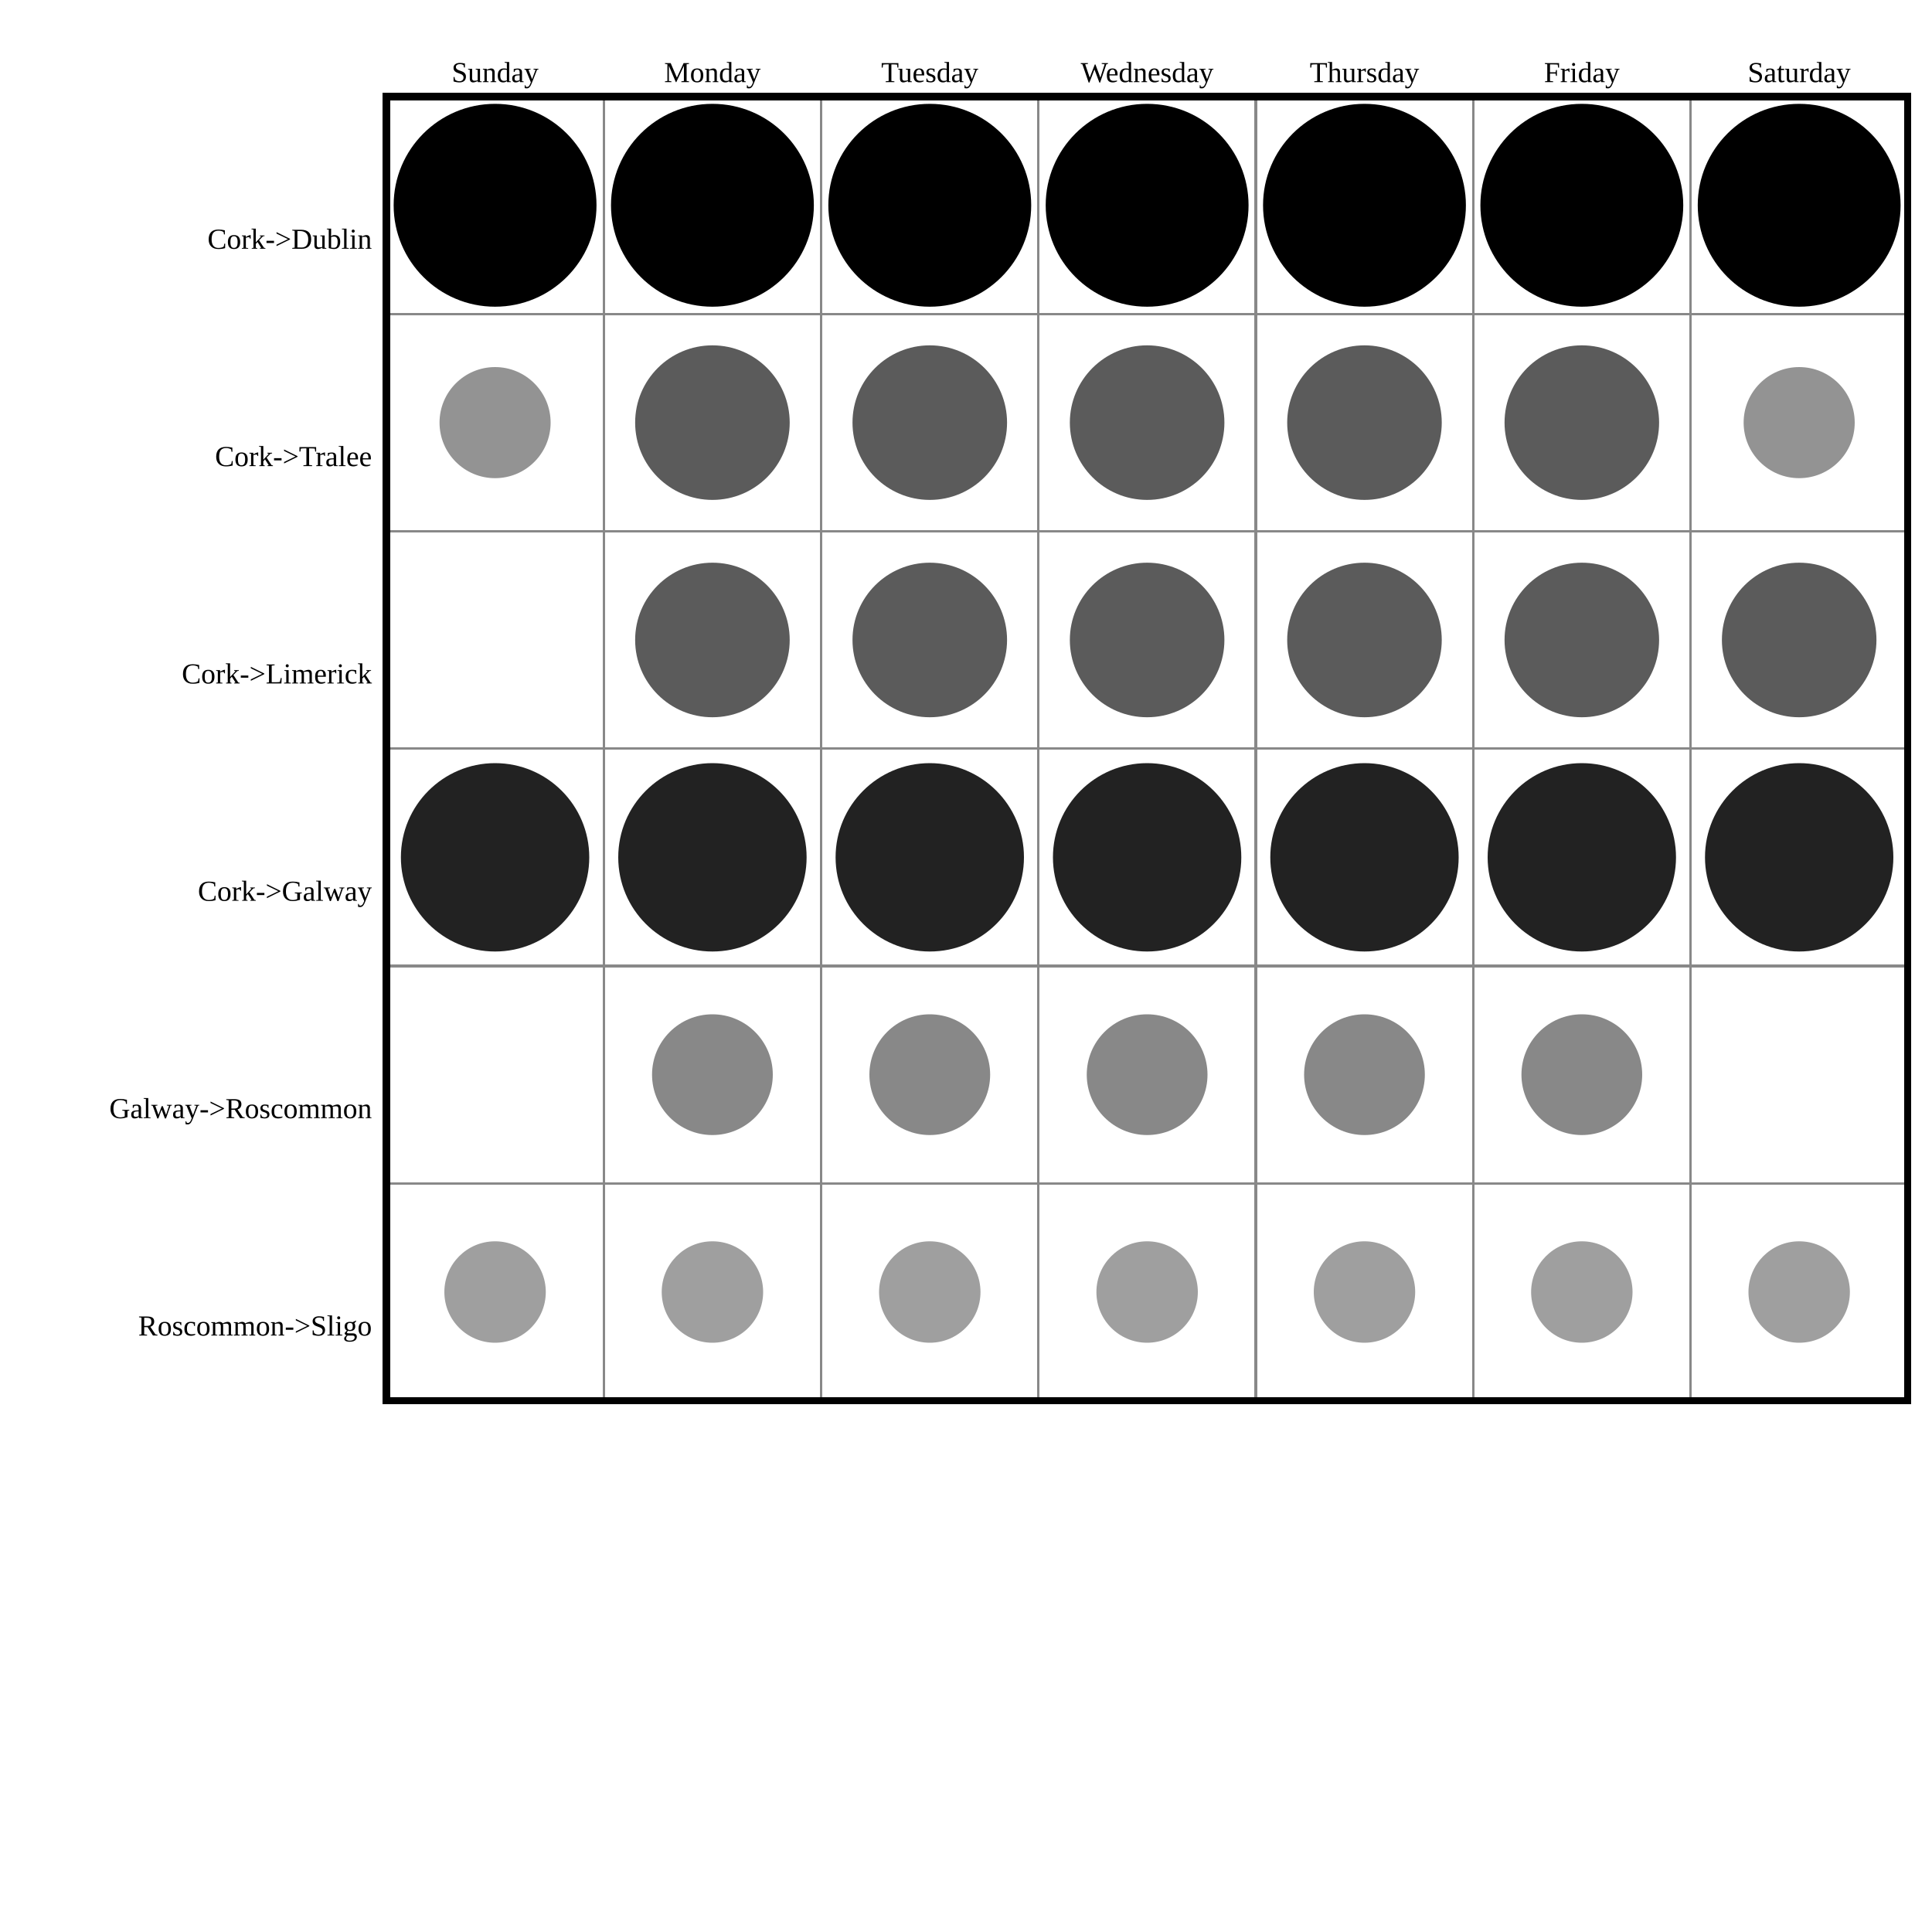
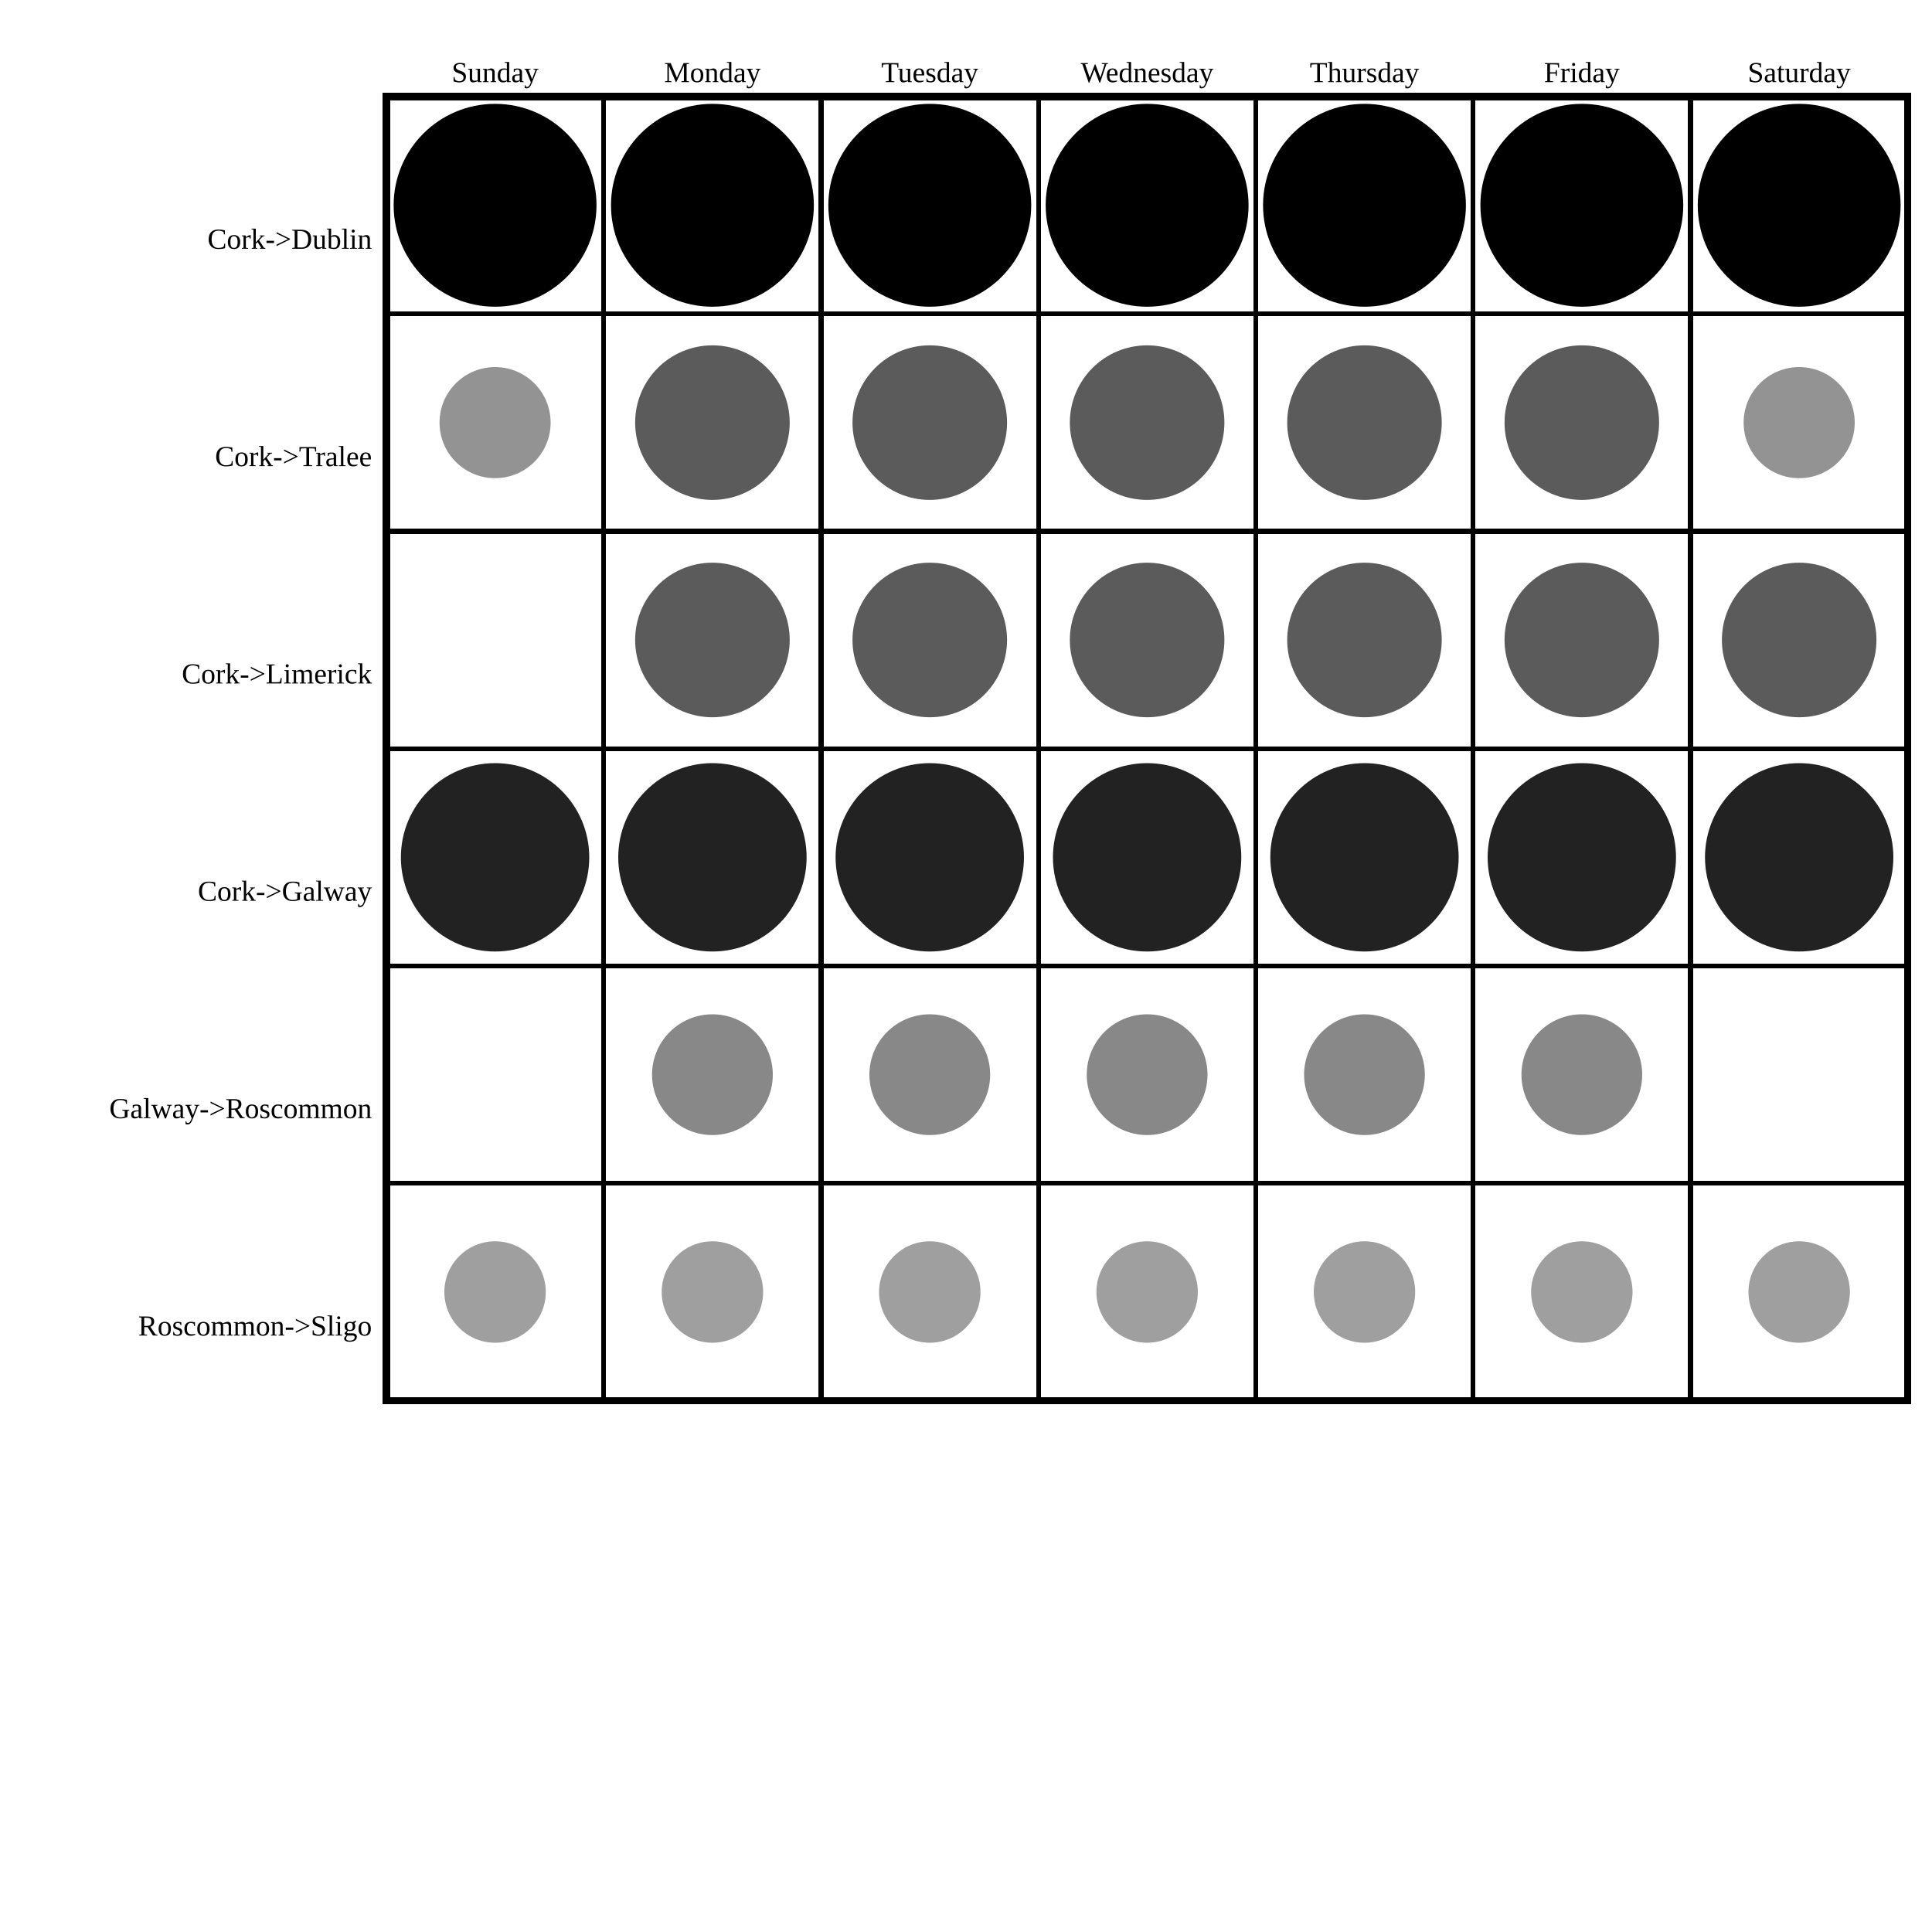
<svg xmlns="http://www.w3.org/2000/svg" class="frequency-punchcard" viewBox="0 0 800 800">
+   <defs>
+     <style type="text/css">
+ 
+ 	 svg {background-color: white;}
+ 	 line {stroke-width: 2; stroke: black;}
+     </style>
+   </defs>
  <g transform="translate(10,10)">
    <rect x="150" y="30" style="fill-opacity: 0; stroke: rgb(0, 0, 0); stroke-width: 3; shape-rendering: crispedges;" width="630" height="540" />
    <text y="30" transform="translate(0,-6)" class="xLabel" style="text-anchor: middle; fill-opacity: 1;" x="195">Sunday</text>
    <text y="30" transform="translate(0,-6)" class="xLabel" style="text-anchor: middle; fill-opacity: 1;" x="285">Monday</text>
    <text y="30" transform="translate(0,-6)" class="xLabel" style="text-anchor: middle; fill-opacity: 1;" x="375">Tuesday</text>
    <text y="30" transform="translate(0,-6)" class="xLabel" style="text-anchor: middle; fill-opacity: 1;" x="465">Wednesday</text>
    <text y="30" transform="translate(0,-6)" class="xLabel" style="text-anchor: middle; fill-opacity: 1;" x="555">Thursday</text>
    <text y="30" transform="translate(0,-6)" class="xLabel" style="text-anchor: middle; fill-opacity: 1;" x="645">Friday</text>
    <text y="30" transform="translate(0,-6)" class="xLabel" style="text-anchor: middle; fill-opacity: 1;" x="735">Saturday</text>
    <line class="vert" y1="31.5" stroke="#888" stroke-width="1" style="shape-rendering: crispedges; stroke-opacity: 0;" x1="150" x2="150" y2="568.5" />
    <line class="vert" y1="31.5" stroke="#888" stroke-width="1" style="shape-rendering: crispedges; stroke-opacity: 1;" x1="240" x2="240" y2="568.5" />
    <line class="vert" y1="31.5" stroke="#888" stroke-width="1" style="shape-rendering: crispedges; stroke-opacity: 1;" x1="330" x2="330" y2="568.5" />
    <line class="vert" y1="31.5" stroke="#888" stroke-width="1" style="shape-rendering: crispedges; stroke-opacity: 1;" x1="420" x2="420" y2="568.5" />
    <line class="vert" y1="31.5" stroke="#888" stroke-width="1" style="shape-rendering: crispedges; stroke-opacity: 1;" x1="510" x2="510" y2="568.5" />
    <line class="vert" y1="31.5" stroke="#888" stroke-width="1" style="shape-rendering: crispedges; stroke-opacity: 1;" x1="600" x2="600" y2="568.5" />
    <line class="vert" y1="31.5" stroke="#888" stroke-width="1" style="shape-rendering: crispedges; stroke-opacity: 1;" x1="690" x2="690" y2="568.5" />
    <g class="row" transform="translate(150, 75)">
      <circle cy="0" r="42" style="fill: rgb(0, 0, 0);" cx="45">18</circle>
      <circle cy="0" r="42" style="fill: rgb(0, 0, 0);" cx="135">18</circle>
      <circle cy="0" r="42" style="fill: rgb(0, 0, 0);" cx="225">18</circle>
      <circle cy="0" r="42" style="fill: rgb(0, 0, 0);" cx="315">18</circle>
      <circle cy="0" r="42" style="fill: rgb(0, 0, 0);" cx="405">18</circle>
      <circle cy="0" r="42" style="fill: rgb(0, 0, 0);" cx="495">18</circle>
      <circle cy="0" r="42" style="fill: rgb(0, 0, 0);" cx="585">18</circle>
      <g class="dot-label" transform="translate(0,-45)">
        <rect style="fill: rgb(0, 0, 0); opacity: 0;" x="0" y="0" width="90" height="90" />
        <text style="text-anchor: middle; fill: rgb(255, 255, 255); opacity: 0;" x="45" y="49">18</text>
      </g>
      <g class="dot-label" transform="translate(90,-45)">
        <rect style="fill: rgb(0, 0, 0); opacity: 0;" x="0" y="0" width="90" height="90" />
        <text style="text-anchor: middle; fill: rgb(255, 255, 255); opacity: 0;" x="45" y="49">18</text>
      </g>
      <g class="dot-label" transform="translate(180,-45)">
        <rect style="fill: rgb(0, 0, 0); opacity: 0;" x="0" y="0" width="90" height="90" />
        <text style="text-anchor: middle; fill: rgb(255, 255, 255); opacity: 0;" x="45" y="49">18</text>
      </g>
      <g class="dot-label" transform="translate(270,-45)">
        <rect style="fill: rgb(0, 0, 0); opacity: 0;" x="0" y="0" width="90" height="90" />
        <text style="text-anchor: middle; fill: rgb(255, 255, 255); opacity: 0;" x="45" y="49">18</text>
      </g>
      <g class="dot-label" transform="translate(360,-45)">
        <rect style="fill: rgb(0, 0, 0); opacity: 0;" x="0" y="0" width="90" height="90" />
        <text style="text-anchor: middle; fill: rgb(255, 255, 255); opacity: 0;" x="45" y="49">18</text>
      </g>
      <g class="dot-label" transform="translate(450,-45)">
        <rect style="fill: rgb(0, 0, 0); opacity: 0;" x="0" y="0" width="90" height="90" />
        <text style="text-anchor: middle; fill: rgb(255, 255, 255); opacity: 0;" x="45" y="49">18</text>
      </g>
      <g class="dot-label" transform="translate(540,-45)">
        <rect style="fill: rgb(0, 0, 0); opacity: 0;" x="0" y="0" width="90" height="90" />
        <text style="text-anchor: middle; fill: rgb(255, 255, 255); opacity: 0;" x="45" y="49">18</text>
      </g>
    </g>
    <g class="row" transform="translate(150, 165)">
      <circle cy="0" r="23" style="fill: rgb(147, 147, 147);" cx="45">5</circle>
      <circle cy="0" r="32" style="fill: rgb(91, 91, 91);" cx="135">10</circle>
      <circle cy="0" r="32" style="fill: rgb(91, 91, 91);" cx="225">10</circle>
      <circle cy="0" r="32" style="fill: rgb(91, 91, 91);" cx="315">10</circle>
      <circle cy="0" r="32" style="fill: rgb(91, 91, 91);" cx="405">10</circle>
      <circle cy="0" r="32" style="fill: rgb(91, 91, 91);" cx="495">10</circle>
      <circle cy="0" r="23" style="fill: rgb(147, 147, 147);" cx="585">5</circle>
      <g class="dot-label" transform="translate(0,-45)">
        <rect style="fill: rgb(0, 0, 0); opacity: 0;" x="0" y="0" width="90" height="90" />
        <text style="text-anchor: middle; fill: rgb(255, 255, 255); opacity: 0;" x="45" y="49">5</text>
      </g>
      <g class="dot-label" transform="translate(90,-45)">
        <rect style="fill: rgb(0, 0, 0); opacity: 0;" x="0" y="0" width="90" height="90" />
        <text style="text-anchor: middle; fill: rgb(255, 255, 255); opacity: 0;" x="45" y="49">10</text>
      </g>
      <g class="dot-label" transform="translate(180,-45)">
        <rect style="fill: rgb(0, 0, 0); opacity: 0;" x="0" y="0" width="90" height="90" />
        <text style="text-anchor: middle; fill: rgb(255, 255, 255); opacity: 0;" x="45" y="49">10</text>
      </g>
      <g class="dot-label" transform="translate(270,-45)">
        <rect style="fill: rgb(0, 0, 0); opacity: 0;" x="0" y="0" width="90" height="90" />
        <text style="text-anchor: middle; fill: rgb(255, 255, 255); opacity: 0;" x="45" y="49">10</text>
      </g>
      <g class="dot-label" transform="translate(360,-45)">
        <rect style="fill: rgb(0, 0, 0); opacity: 0;" x="0" y="0" width="90" height="90" />
        <text style="text-anchor: middle; fill: rgb(255, 255, 255); opacity: 0;" x="45" y="49">10</text>
      </g>
      <g class="dot-label" transform="translate(450,-45)">
        <rect style="fill: rgb(0, 0, 0); opacity: 0;" x="0" y="0" width="90" height="90" />
        <text style="text-anchor: middle; fill: rgb(255, 255, 255); opacity: 0;" x="45" y="49">10</text>
      </g>
      <g class="dot-label" transform="translate(540,-45)">
        <rect style="fill: rgb(0, 0, 0); opacity: 0;" x="0" y="0" width="90" height="90" />
        <text style="text-anchor: middle; fill: rgb(255, 255, 255); opacity: 0;" x="45" y="49">5</text>
      </g>
    </g>
    <g class="row" transform="translate(150, 255)">
      <circle cy="0" r="0" style="fill: rgb(204, 204, 204);" cx="45">0</circle>
      <circle cy="0" r="32" style="fill: rgb(91, 91, 91);" cx="135">10</circle>
      <circle cy="0" r="32" style="fill: rgb(91, 91, 91);" cx="225">10</circle>
      <circle cy="0" r="32" style="fill: rgb(91, 91, 91);" cx="315">10</circle>
      <circle cy="0" r="32" style="fill: rgb(91, 91, 91);" cx="405">10</circle>
      <circle cy="0" r="32" style="fill: rgb(91, 91, 91);" cx="495">10</circle>
      <circle cy="0" r="32" style="fill: rgb(91, 91, 91);" cx="585">10</circle>
      <g class="dot-label" transform="translate(0,-45)">
        <rect style="fill: rgb(0, 0, 0); opacity: 0;" x="0" y="0" width="90" height="90" />
        <text style="text-anchor: middle; fill: rgb(255, 255, 255); opacity: 0;" x="45" y="49">0</text>
      </g>
      <g class="dot-label" transform="translate(90,-45)">
        <rect style="fill: rgb(0, 0, 0); opacity: 0;" x="0" y="0" width="90" height="90" />
        <text style="text-anchor: middle; fill: rgb(255, 255, 255); opacity: 0;" x="45" y="49">10</text>
      </g>
      <g class="dot-label" transform="translate(180,-45)">
        <rect style="fill: rgb(0, 0, 0); opacity: 0;" x="0" y="0" width="90" height="90" />
        <text style="text-anchor: middle; fill: rgb(255, 255, 255); opacity: 0;" x="45" y="49">10</text>
      </g>
      <g class="dot-label" transform="translate(270,-45)">
        <rect style="fill: rgb(0, 0, 0); opacity: 0;" x="0" y="0" width="90" height="90" />
        <text style="text-anchor: middle; fill: rgb(255, 255, 255); opacity: 0;" x="45" y="49">10</text>
      </g>
      <g class="dot-label" transform="translate(360,-45)">
        <rect style="fill: rgb(0, 0, 0); opacity: 0;" x="0" y="0" width="90" height="90" />
        <text style="text-anchor: middle; fill: rgb(255, 255, 255); opacity: 0;" x="45" y="49">10</text>
      </g>
      <g class="dot-label" transform="translate(450,-45)">
        <rect style="fill: rgb(0, 0, 0); opacity: 0;" x="0" y="0" width="90" height="90" />
        <text style="text-anchor: middle; fill: rgb(255, 255, 255); opacity: 0;" x="45" y="49">10</text>
      </g>
      <g class="dot-label" transform="translate(540,-45)">
        <rect style="fill: rgb(0, 0, 0); opacity: 0;" x="0" y="0" width="90" height="90" />
        <text style="text-anchor: middle; fill: rgb(255, 255, 255); opacity: 0;" x="45" y="49">10</text>
      </g>
    </g>
    <g class="row" transform="translate(150, 345)">
      <circle cy="0" r="39" style="fill: rgb(34, 34, 34);" cx="45">15</circle>
      <circle cy="0" r="39" style="fill: rgb(34, 34, 34);" cx="135">15</circle>
      <circle cy="0" r="39" style="fill: rgb(34, 34, 34);" cx="225">15</circle>
      <circle cy="0" r="39" style="fill: rgb(34, 34, 34);" cx="315">15</circle>
      <circle cy="0" r="39" style="fill: rgb(34, 34, 34);" cx="405">15</circle>
      <circle cy="0" r="39" style="fill: rgb(34, 34, 34);" cx="495">15</circle>
      <circle cy="0" r="39" style="fill: rgb(34, 34, 34);" cx="585">15</circle>
      <g class="dot-label" transform="translate(0,-45)">
        <rect style="fill: rgb(0, 0, 0); opacity: 0;" x="0" y="0" width="90" height="90" />
        <text style="text-anchor: middle; fill: rgb(255, 255, 255); opacity: 0;" x="45" y="49">15</text>
      </g>
      <g class="dot-label" transform="translate(90,-45)">
        <rect style="fill: rgb(0, 0, 0); opacity: 0;" x="0" y="0" width="90" height="90" />
        <text style="text-anchor: middle; fill: rgb(255, 255, 255); opacity: 0;" x="45" y="49">15</text>
      </g>
      <g class="dot-label" transform="translate(180,-45)">
        <rect style="fill: rgb(0, 0, 0); opacity: 0;" x="0" y="0" width="90" height="90" />
        <text style="text-anchor: middle; fill: rgb(255, 255, 255); opacity: 0;" x="45" y="49">15</text>
      </g>
      <g class="dot-label" transform="translate(270,-45)">
        <rect style="fill: rgb(0, 0, 0); opacity: 0;" x="0" y="0" width="90" height="90" />
        <text style="text-anchor: middle; fill: rgb(255, 255, 255); opacity: 0;" x="45" y="49">15</text>
      </g>
      <g class="dot-label" transform="translate(360,-45)">
        <rect style="fill: rgb(0, 0, 0); opacity: 0;" x="0" y="0" width="90" height="90" />
        <text style="text-anchor: middle; fill: rgb(255, 255, 255); opacity: 0;" x="45" y="49">15</text>
      </g>
      <g class="dot-label" transform="translate(450,-45)">
        <rect style="fill: rgb(0, 0, 0); opacity: 0;" x="0" y="0" width="90" height="90" />
        <text style="text-anchor: middle; fill: rgb(255, 255, 255); opacity: 0;" x="45" y="49">15</text>
      </g>
      <g class="dot-label" transform="translate(540,-45)">
        <rect style="fill: rgb(0, 0, 0); opacity: 0;" x="0" y="0" width="90" height="90" />
        <text style="text-anchor: middle; fill: rgb(255, 255, 255); opacity: 0;" x="45" y="49">15</text>
      </g>
    </g>
    <g class="row" transform="translate(150, 435)">
      <circle cy="0" r="0" style="fill: rgb(204, 204, 204);" cx="45">0</circle>
      <circle cy="0" r="25" style="fill: rgb(136, 136, 136);" cx="135">6</circle>
      <circle cy="0" r="25" style="fill: rgb(136, 136, 136);" cx="225">6</circle>
      <circle cy="0" r="25" style="fill: rgb(136, 136, 136);" cx="315">6</circle>
      <circle cy="0" r="25" style="fill: rgb(136, 136, 136);" cx="405">6</circle>
      <circle cy="0" r="25" style="fill: rgb(136, 136, 136);" cx="495">6</circle>
      <circle cy="0" r="0" style="fill: rgb(204, 204, 204);" cx="585">0</circle>
      <g class="dot-label" transform="translate(0,-45)">
        <rect style="fill: rgb(0, 0, 0); opacity: 0;" x="0" y="0" width="90" height="90" />
        <text style="text-anchor: middle; fill: rgb(255, 255, 255); opacity: 0;" x="45" y="49">0</text>
      </g>
      <g class="dot-label" transform="translate(90,-45)">
        <rect style="fill: rgb(0, 0, 0); opacity: 0;" x="0" y="0" width="90" height="90" />
        <text style="text-anchor: middle; fill: rgb(255, 255, 255); opacity: 0;" x="45" y="49">6</text>
      </g>
      <g class="dot-label" transform="translate(180,-45)">
        <rect style="fill: rgb(0, 0, 0); opacity: 0;" x="0" y="0" width="90" height="90" />
        <text style="text-anchor: middle; fill: rgb(255, 255, 255); opacity: 0;" x="45" y="49">6</text>
      </g>
      <g class="dot-label" transform="translate(270,-45)">
        <rect style="fill: rgb(0, 0, 0); opacity: 0;" x="0" y="0" width="90" height="90" />
        <text style="text-anchor: middle; fill: rgb(255, 255, 255); opacity: 0;" x="45" y="49">6</text>
      </g>
      <g class="dot-label" transform="translate(360,-45)">
        <rect style="fill: rgb(0, 0, 0); opacity: 0;" x="0" y="0" width="90" height="90" />
        <text style="text-anchor: middle; fill: rgb(255, 255, 255); opacity: 0;" x="45" y="49">6</text>
      </g>
      <g class="dot-label" transform="translate(450,-45)">
        <rect style="fill: rgb(0, 0, 0); opacity: 0;" x="0" y="0" width="90" height="90" />
        <text style="text-anchor: middle; fill: rgb(255, 255, 255); opacity: 0;" x="45" y="49">6</text>
      </g>
      <g class="dot-label" transform="translate(540,-45)">
        <rect style="fill: rgb(0, 0, 0); opacity: 0;" x="0" y="0" width="90" height="90" />
        <text style="text-anchor: middle; fill: rgb(255, 255, 255); opacity: 0;" x="45" y="49">0</text>
      </g>
    </g>
    <g class="row" transform="translate(150, 525)">
      <circle cy="0" r="21" style="fill: rgb(159, 159, 159);" cx="45">4</circle>
      <circle cy="0" r="21" style="fill: rgb(159, 159, 159);" cx="135">4</circle>
      <circle cy="0" r="21" style="fill: rgb(159, 159, 159);" cx="225">4</circle>
      <circle cy="0" r="21" style="fill: rgb(159, 159, 159);" cx="315">4</circle>
      <circle cy="0" r="21" style="fill: rgb(159, 159, 159);" cx="405">4</circle>
      <circle cy="0" r="21" style="fill: rgb(159, 159, 159);" cx="495">4</circle>
      <circle cy="0" r="21" style="fill: rgb(159, 159, 159);" cx="585">4</circle>
      <g class="dot-label" transform="translate(0,-45)">
        <rect style="fill: rgb(0, 0, 0); opacity: 0;" x="0" y="0" width="90" height="90" />
        <text style="text-anchor: middle; fill: rgb(255, 255, 255); opacity: 0;" x="45" y="49">4</text>
      </g>
      <g class="dot-label" transform="translate(90,-45)">
        <rect style="fill: rgb(0, 0, 0); opacity: 0;" x="0" y="0" width="90" height="90" />
        <text style="text-anchor: middle; fill: rgb(255, 255, 255); opacity: 0;" x="45" y="49">4</text>
      </g>
      <g class="dot-label" transform="translate(180,-45)">
        <rect style="fill: rgb(0, 0, 0); opacity: 0;" x="0" y="0" width="90" height="90" />
        <text style="text-anchor: middle; fill: rgb(255, 255, 255); opacity: 0;" x="45" y="49">4</text>
      </g>
      <g class="dot-label" transform="translate(270,-45)">
        <rect style="fill: rgb(0, 0, 0); opacity: 0;" x="0" y="0" width="90" height="90" />
        <text style="text-anchor: middle; fill: rgb(255, 255, 255); opacity: 0;" x="45" y="49">4</text>
      </g>
      <g class="dot-label" transform="translate(360,-45)">
        <rect style="fill: rgb(0, 0, 0); opacity: 0;" x="0" y="0" width="90" height="90" />
        <text style="text-anchor: middle; fill: rgb(255, 255, 255); opacity: 0;" x="45" y="49">4</text>
      </g>
      <g class="dot-label" transform="translate(450,-45)">
        <rect style="fill: rgb(0, 0, 0); opacity: 0;" x="0" y="0" width="90" height="90" />
        <text style="text-anchor: middle; fill: rgb(255, 255, 255); opacity: 0;" x="45" y="49">4</text>
      </g>
      <g class="dot-label" transform="translate(540,-45)">
        <rect style="fill: rgb(0, 0, 0); opacity: 0;" x="0" y="0" width="90" height="90" />
        <text style="text-anchor: middle; fill: rgb(255, 255, 255); opacity: 0;" x="45" y="49">4</text>
      </g>
    </g>
    <text x="150" class="yLabel" style="text-anchor: end; fill-opacity: 1;" y="75" transform="translate(-6, 18)">Cork-&gt;Dublin</text>
    <text x="150" class="yLabel" style="text-anchor: end; fill-opacity: 1;" y="165" transform="translate(-6, 18)">Cork-&gt;Tralee</text>
    <text x="150" class="yLabel" style="text-anchor: end; fill-opacity: 1;" y="255" transform="translate(-6, 18)">Cork-&gt;Limerick</text>
    <text x="150" class="yLabel" style="text-anchor: end; fill-opacity: 1;" y="345" transform="translate(-6, 18)">Cork-&gt;Galway</text>
    <text x="150" class="yLabel" style="text-anchor: end; fill-opacity: 1;" y="435" transform="translate(-6, 18)">Galway-&gt;Roscommon</text>
    <text x="150" class="yLabel" style="text-anchor: end; fill-opacity: 1;" y="525" transform="translate(-6, 18)">Roscommon-&gt;Sligo</text>
    <line class="horiz" x1="151.5" stroke="#888" stroke-width="1" style="shape-rendering: crispedges; stroke-opacity: 0;" x2="778.5" y1="30" y2="30" />
    <line class="horiz" x1="151.5" stroke="#888" stroke-width="1" style="shape-rendering: crispedges; stroke-opacity: 1;" x2="778.5" y1="120" y2="120" />
    <line class="horiz" x1="151.5" stroke="#888" stroke-width="1" style="shape-rendering: crispedges; stroke-opacity: 1;" x2="778.5" y1="210" y2="210" />
    <line class="horiz" x1="151.5" stroke="#888" stroke-width="1" style="shape-rendering: crispedges; stroke-opacity: 1;" x2="778.5" y1="300" y2="300" />
    <line class="horiz" x1="151.5" stroke="#888" stroke-width="1" style="shape-rendering: crispedges; stroke-opacity: 1;" x2="778.5" y1="390" y2="390" />
    <line class="horiz" x1="151.5" stroke="#888" stroke-width="1" style="shape-rendering: crispedges; stroke-opacity: 1;" x2="778.5" y1="480" y2="480" />
  </g>
</svg>
